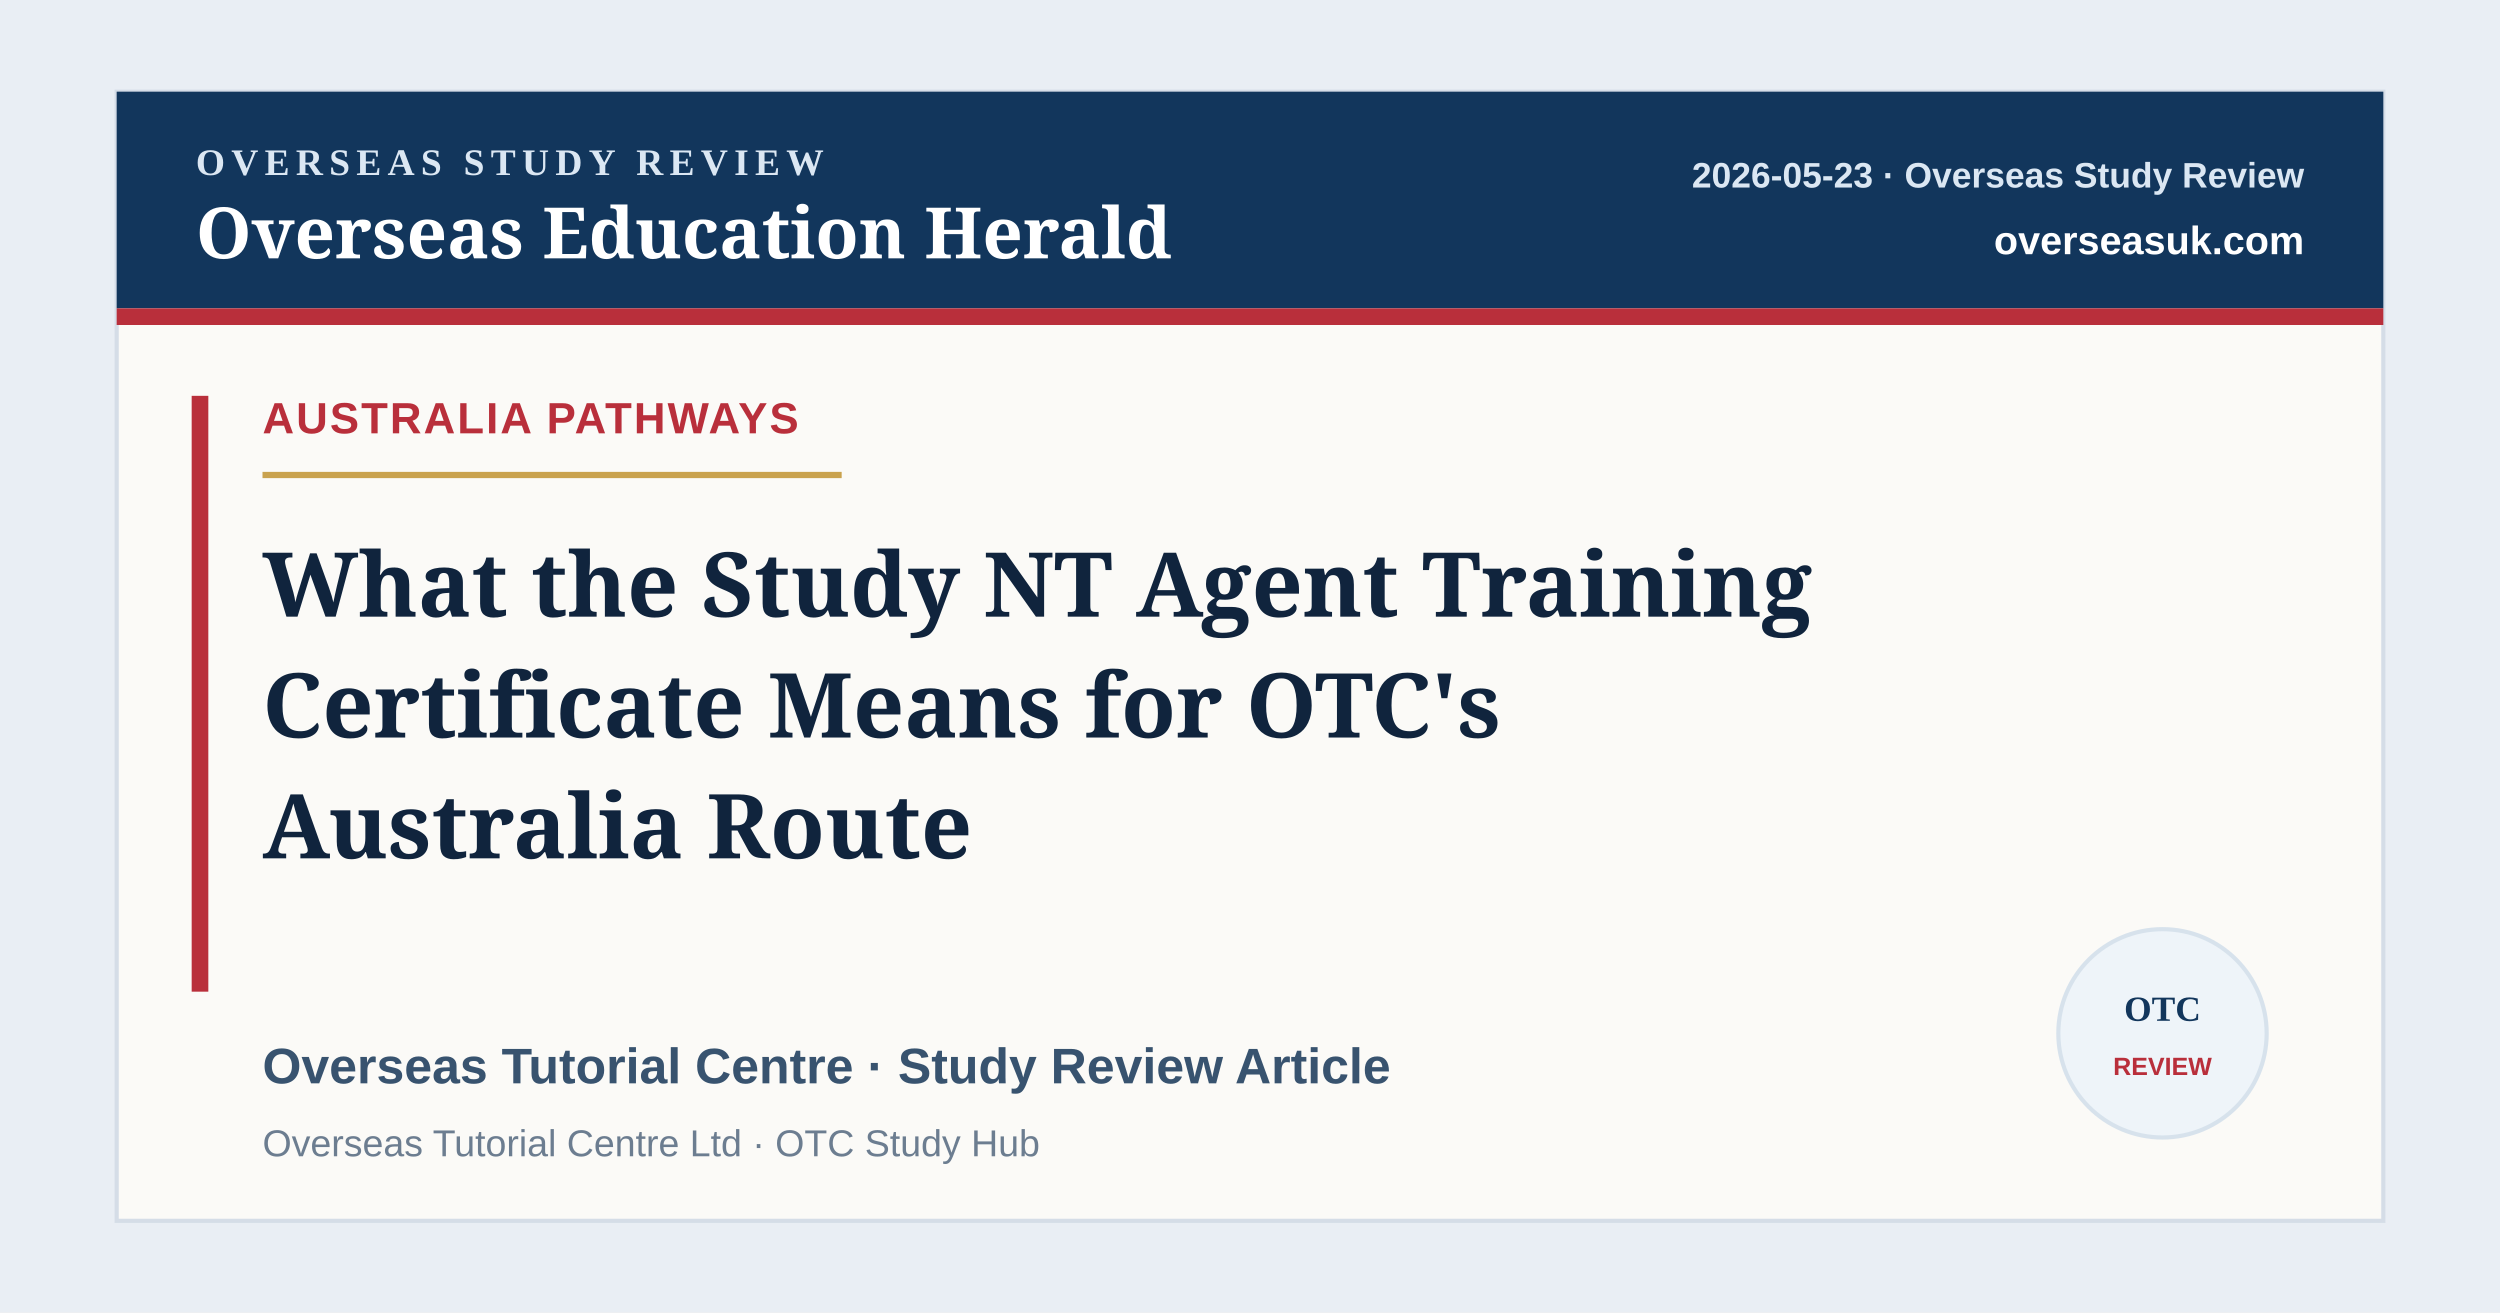
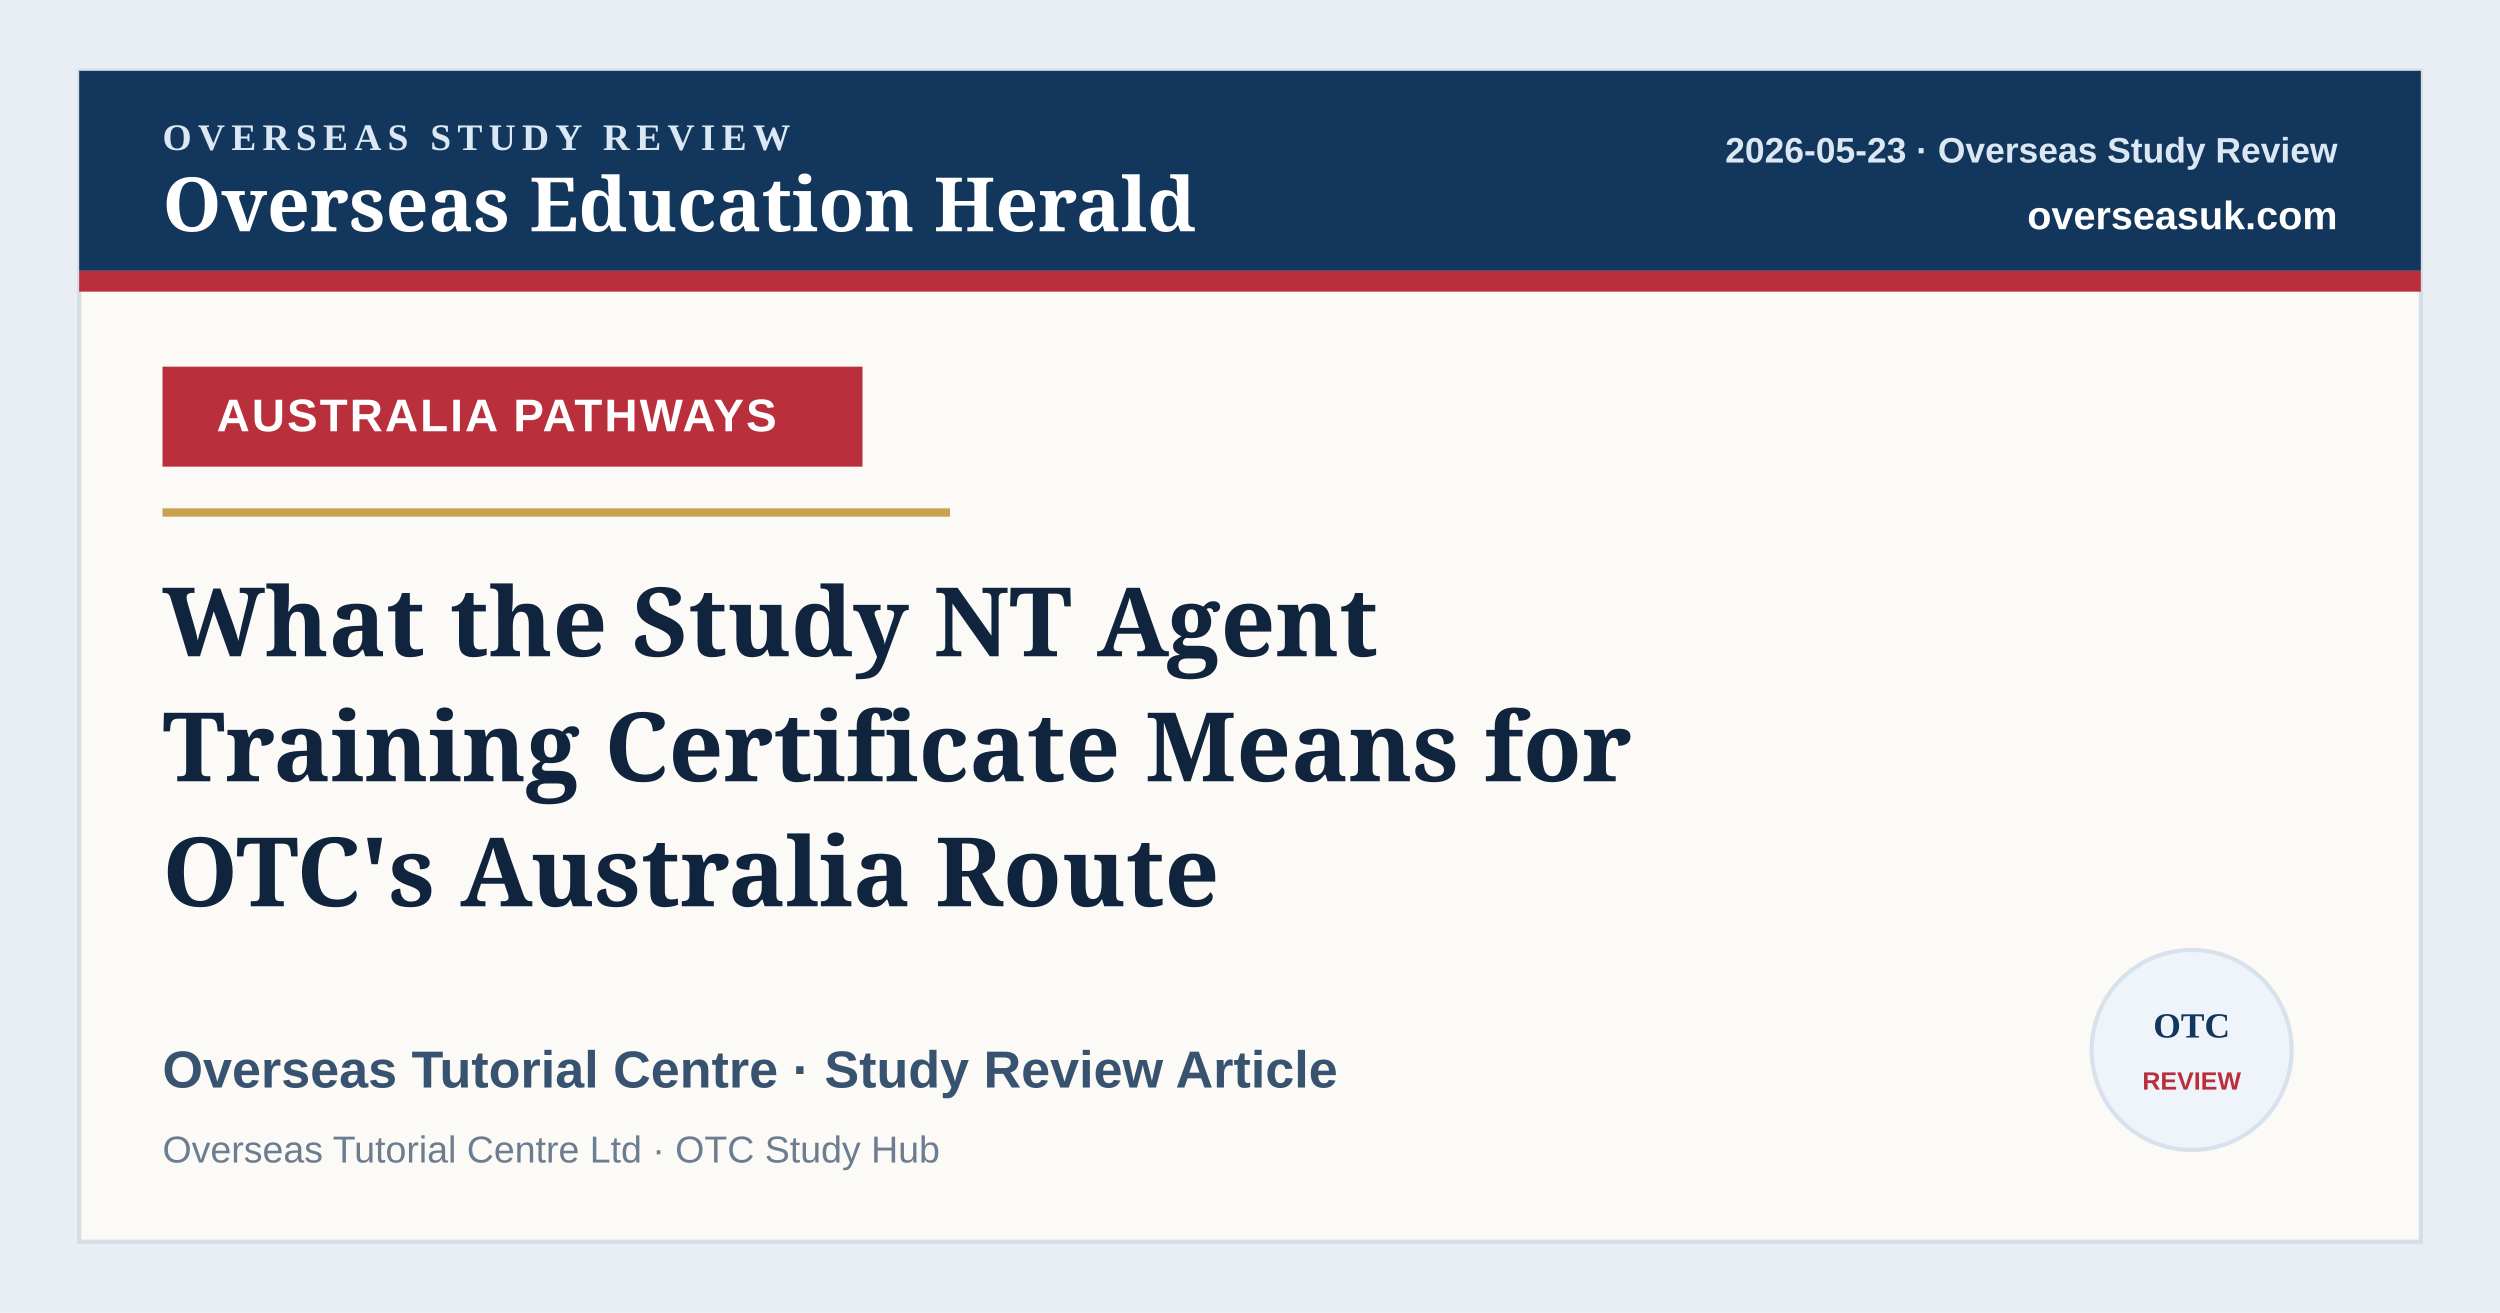
<svg xmlns="http://www.w3.org/2000/svg" width="1200" height="630" viewBox="0 0 1200 630">
  <rect width="1200" height="630" fill="#e9eef4" />
-   <rect x="56" y="44" width="1088" height="542" rx="0" fill="#fbfaf7" stroke="#d5dde7" stroke-width="2" />
-   <rect x="56" y="44" width="1088" height="104" fill="#12365c" />
-   <rect x="56" y="148" width="1088" height="8" fill="#b92f3b" />
-   <rect x="92" y="190" width="8" height="286" fill="#b92f3b" />
-   <text x="94" y="84" fill="#dbe7f3" font-family="Georgia, 'Times New Roman', serif" font-size="18" font-weight="700" letter-spacing="3">OVERSEAS STUDY REVIEW</text>
-   <text x="94" y="124" fill="#ffffff" font-family="'Noto Serif TC', 'Songti TC', Georgia, serif" font-size="34" font-weight="900">Overseas Education Herald</text>
-   <text x="1106" y="90" text-anchor="end" fill="#dbe7f3" font-family="'Noto Sans TC', Arial, sans-serif" font-size="17" font-weight="700">2026-05-23 · Overseas Study Review</text>
-   <text x="1106" y="122" text-anchor="end" fill="#ffffff" font-family="'Noto Sans TC', Arial, sans-serif" font-size="19" font-weight="800">overseasuk.com</text>
-   <text x="126" y="208" fill="#b92f3b" font-family="'Noto Sans TC', Arial, sans-serif" font-size="21" font-weight="900" letter-spacing="1">AUSTRALIA PATHWAYS</text>
-   <line x1="126" y1="228" x2="404" y2="228" stroke="#c9a24e" stroke-width="3" />
-   <text x="126" y="296" fill="#10243d" font-family="'Noto Serif TC', 'Songti TC', Georgia, serif" font-size="43" font-weight="900">What the Study NT Agent Training</text>
-   <text x="126" y="354" fill="#10243d" font-family="'Noto Serif TC', 'Songti TC', Georgia, serif" font-size="43" font-weight="900">Certificate Means for OTC's</text>
-   <text x="126" y="412" fill="#10243d" font-family="'Noto Serif TC', 'Songti TC', Georgia, serif" font-size="43" font-weight="900">Australia Route</text>
-   <text x="126" y="520" fill="#38536f" font-family="'Noto Sans TC', Arial, sans-serif" font-size="24" font-weight="800">Overseas Tutorial Centre · Study Review Article</text>
-   <text x="126" y="555" fill="#6c7d90" font-family="'Noto Sans TC', Arial, sans-serif" font-size="18">Overseas Tutorial Centre Ltd · OTC Study Hub</text>
-   <circle cx="1038" cy="496" r="50" fill="#eef4f9" stroke="#d7e2ec" stroke-width="2" />
-   <text x="1038" y="490" text-anchor="middle" fill="#12365c" font-family="Georgia, 'Times New Roman', serif" font-size="17" font-weight="800">OTC</text>
-   <text x="1038" y="516" text-anchor="middle" fill="#b92f3b" font-family="'Noto Sans TC', Arial, sans-serif" font-size="12" font-weight="900">REVIEW</text>
+   <rect x="38" y="34" width="1124" height="562" fill="#fbfaf7" stroke="#d5dde7" stroke-width="2" />
+   <rect x="38" y="34" width="1124" height="96" fill="#12365c" />
+   <rect x="38" y="130" width="1124" height="10" fill="#b92f3b" />
+   <text x="78" y="72" fill="#dbe7f3" font-family="Georgia, 'Times New Roman', serif" font-size="18" font-weight="700" letter-spacing="3">OVERSEAS STUDY REVIEW</text>
+   <text x="78" y="111" fill="#ffffff" font-family="'Noto Serif TC', 'Songti TC', Georgia, serif" font-size="36" font-weight="900">Overseas Education Herald</text>
+   <text x="1122" y="78" text-anchor="end" fill="#dbe7f3" font-family="'Noto Sans TC', Arial, sans-serif" font-size="17" font-weight="700">2026-05-23 · Overseas Study Review</text>
+   <text x="1122" y="110" text-anchor="end" fill="#ffffff" font-family="'Noto Sans TC', Arial, sans-serif" font-size="19" font-weight="800">overseasuk.com</text>
+   <rect x="78" y="176" width="336" height="48" fill="#b92f3b" />
+   <text x="104" y="207" fill="#ffffff" font-family="'Noto Sans TC', Arial, sans-serif" font-size="22" font-weight="900" letter-spacing="1">AUSTRALIA PATHWAYS</text>
+   <line x1="78" y1="246" x2="456" y2="246" stroke="#c9a24e" stroke-width="4" />
+   <text x="78" y="315" fill="#10243d" font-family="'Noto Serif TC', 'Songti TC', Georgia, serif" font-size="46" font-weight="900">What the Study NT Agent</text>
+   <text x="78" y="375" fill="#10243d" font-family="'Noto Serif TC', 'Songti TC', Georgia, serif" font-size="46" font-weight="900">Training Certificate Means for</text>
+   <text x="78" y="435" fill="#10243d" font-family="'Noto Serif TC', 'Songti TC', Georgia, serif" font-size="46" font-weight="900">OTC's Australia Route</text>
+   <text x="78" y="522" fill="#38536f" font-family="'Noto Sans TC', Arial, sans-serif" font-size="25" font-weight="900">Overseas Tutorial Centre · Study Review Article</text>
+   <text x="78" y="558" fill="#6c7d90" font-family="'Noto Sans TC', Arial, sans-serif" font-size="18">Overseas Tutorial Centre Ltd · OTC Study Hub</text>
+   <circle cx="1052" cy="504" r="48" fill="#eef4f9" stroke="#d7e2ec" stroke-width="2" />
+   <text x="1052" y="498" text-anchor="middle" fill="#12365c" font-family="Georgia, 'Times New Roman', serif" font-size="17" font-weight="800">OTC</text>
+   <text x="1052" y="523" text-anchor="middle" fill="#b92f3b" font-family="'Noto Sans TC', Arial, sans-serif" font-size="12" font-weight="900">REVIEW</text>
</svg>
